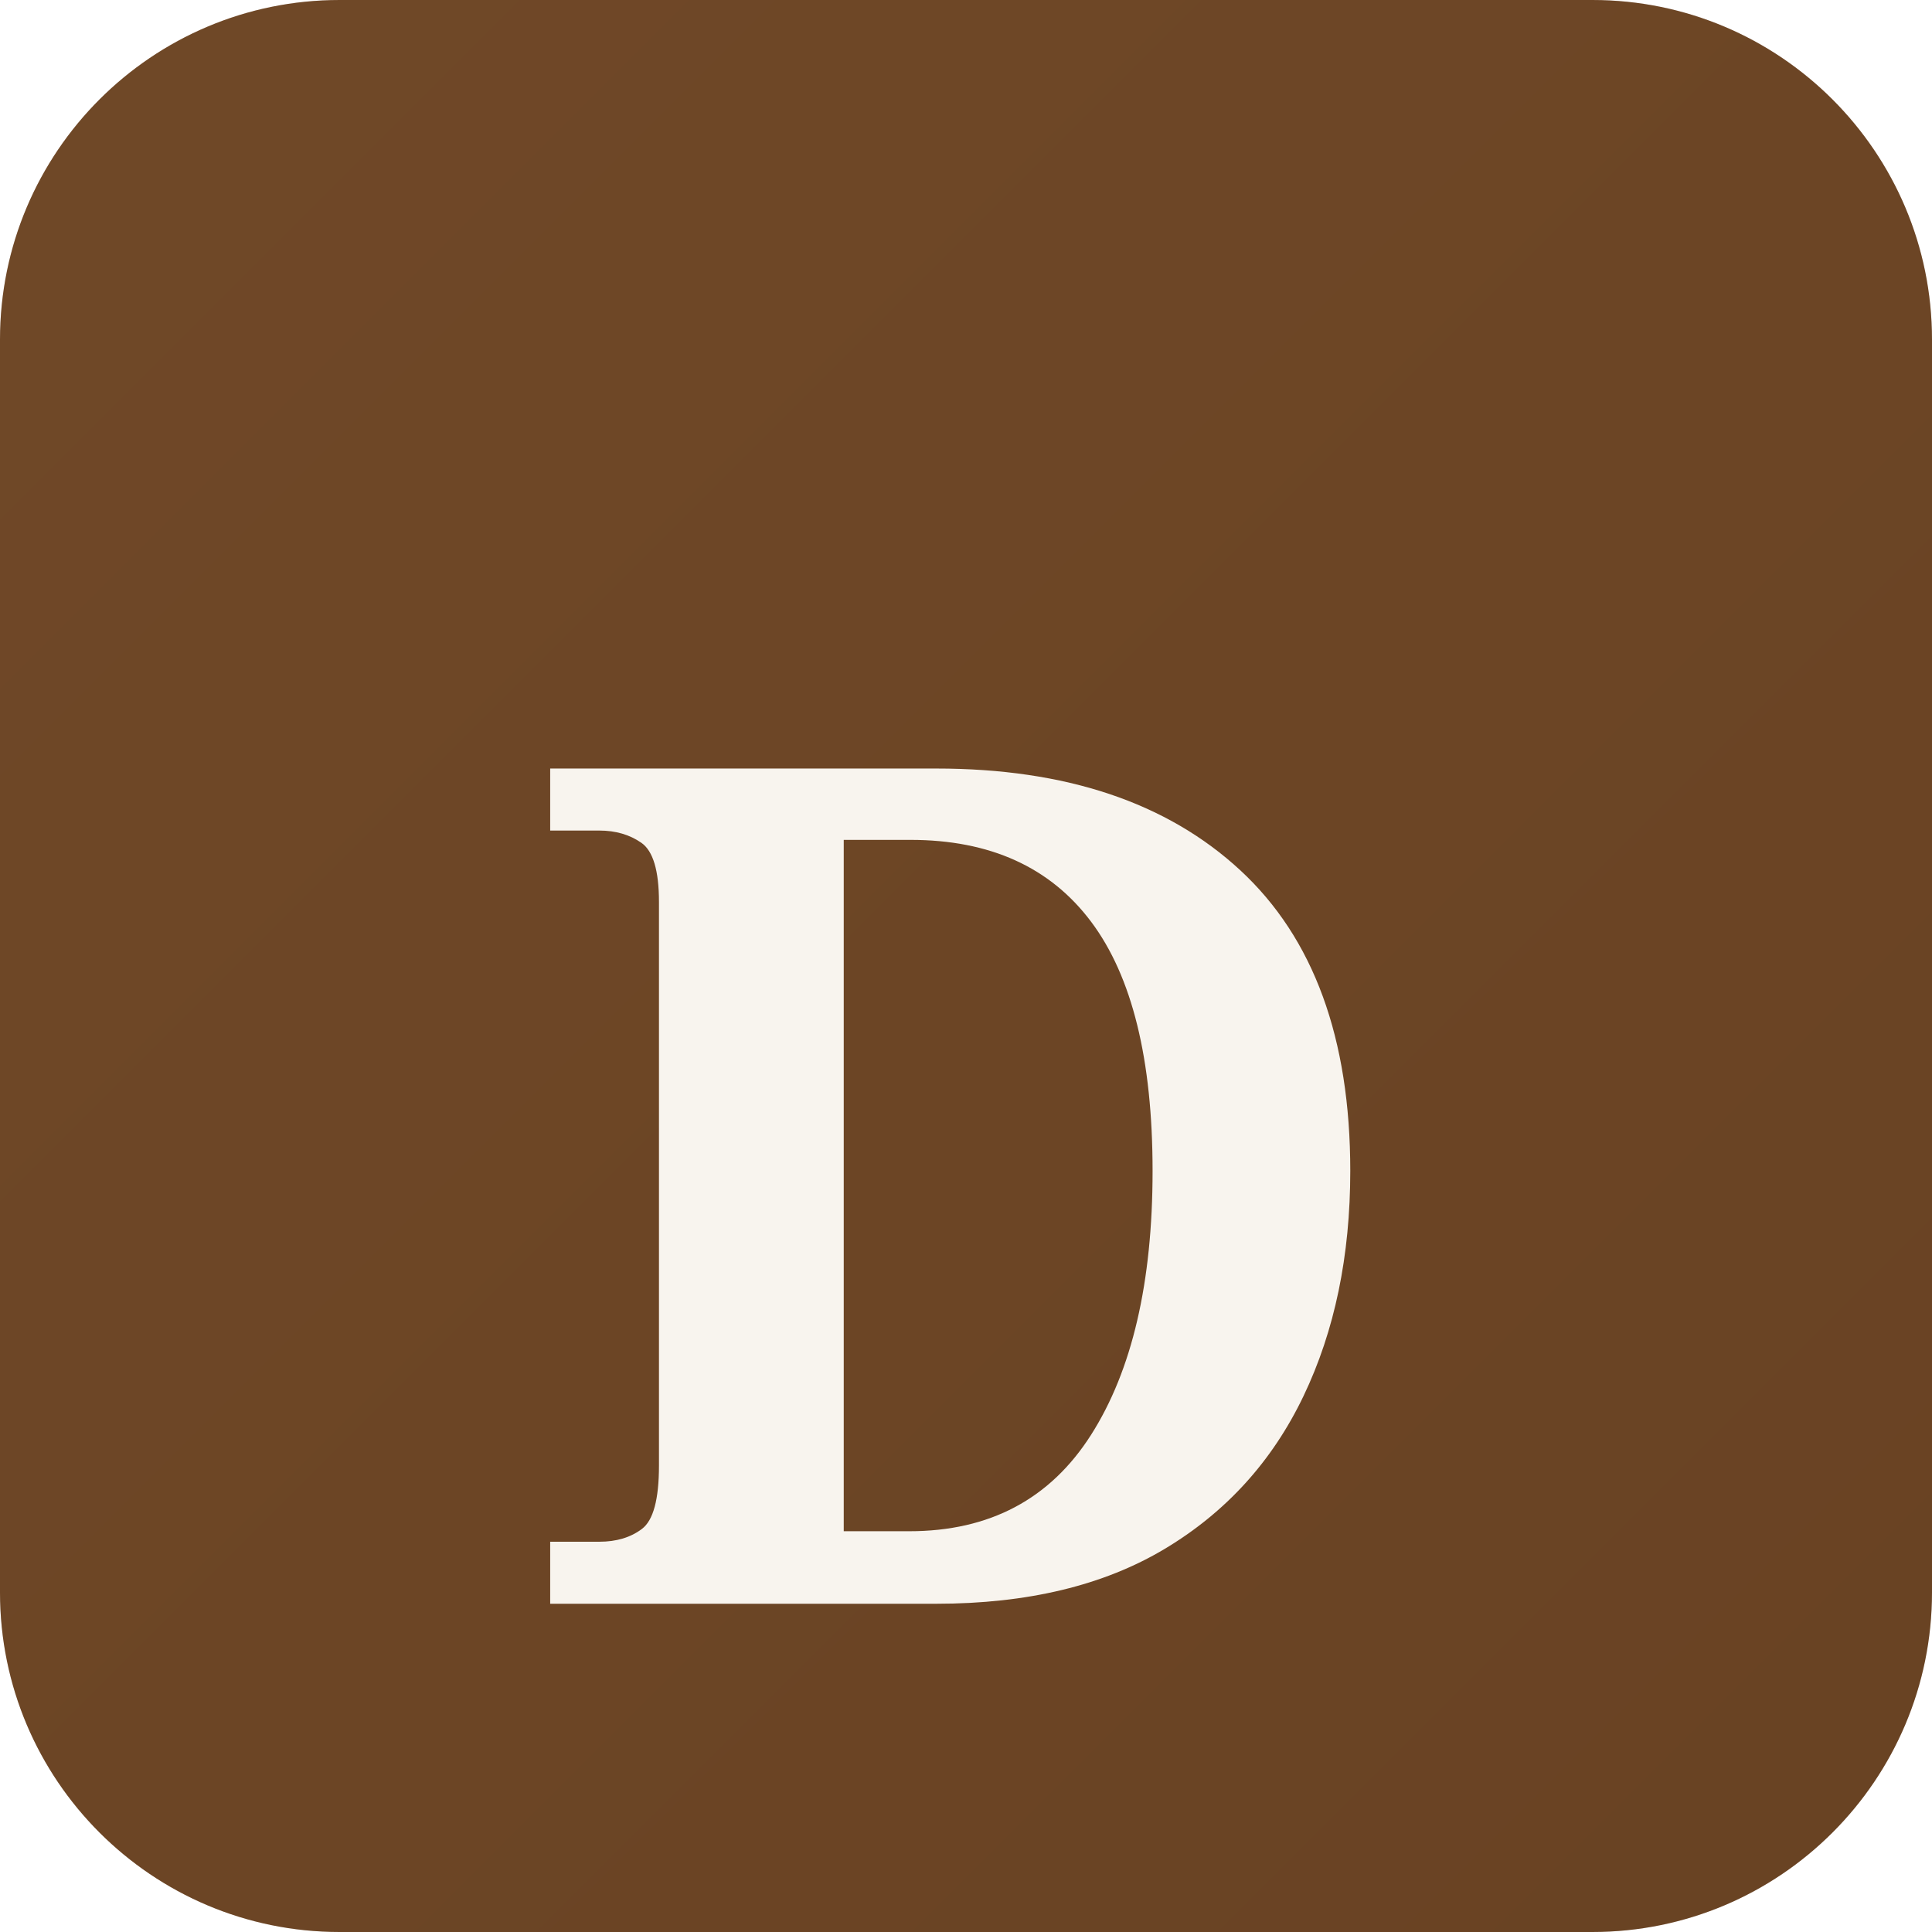
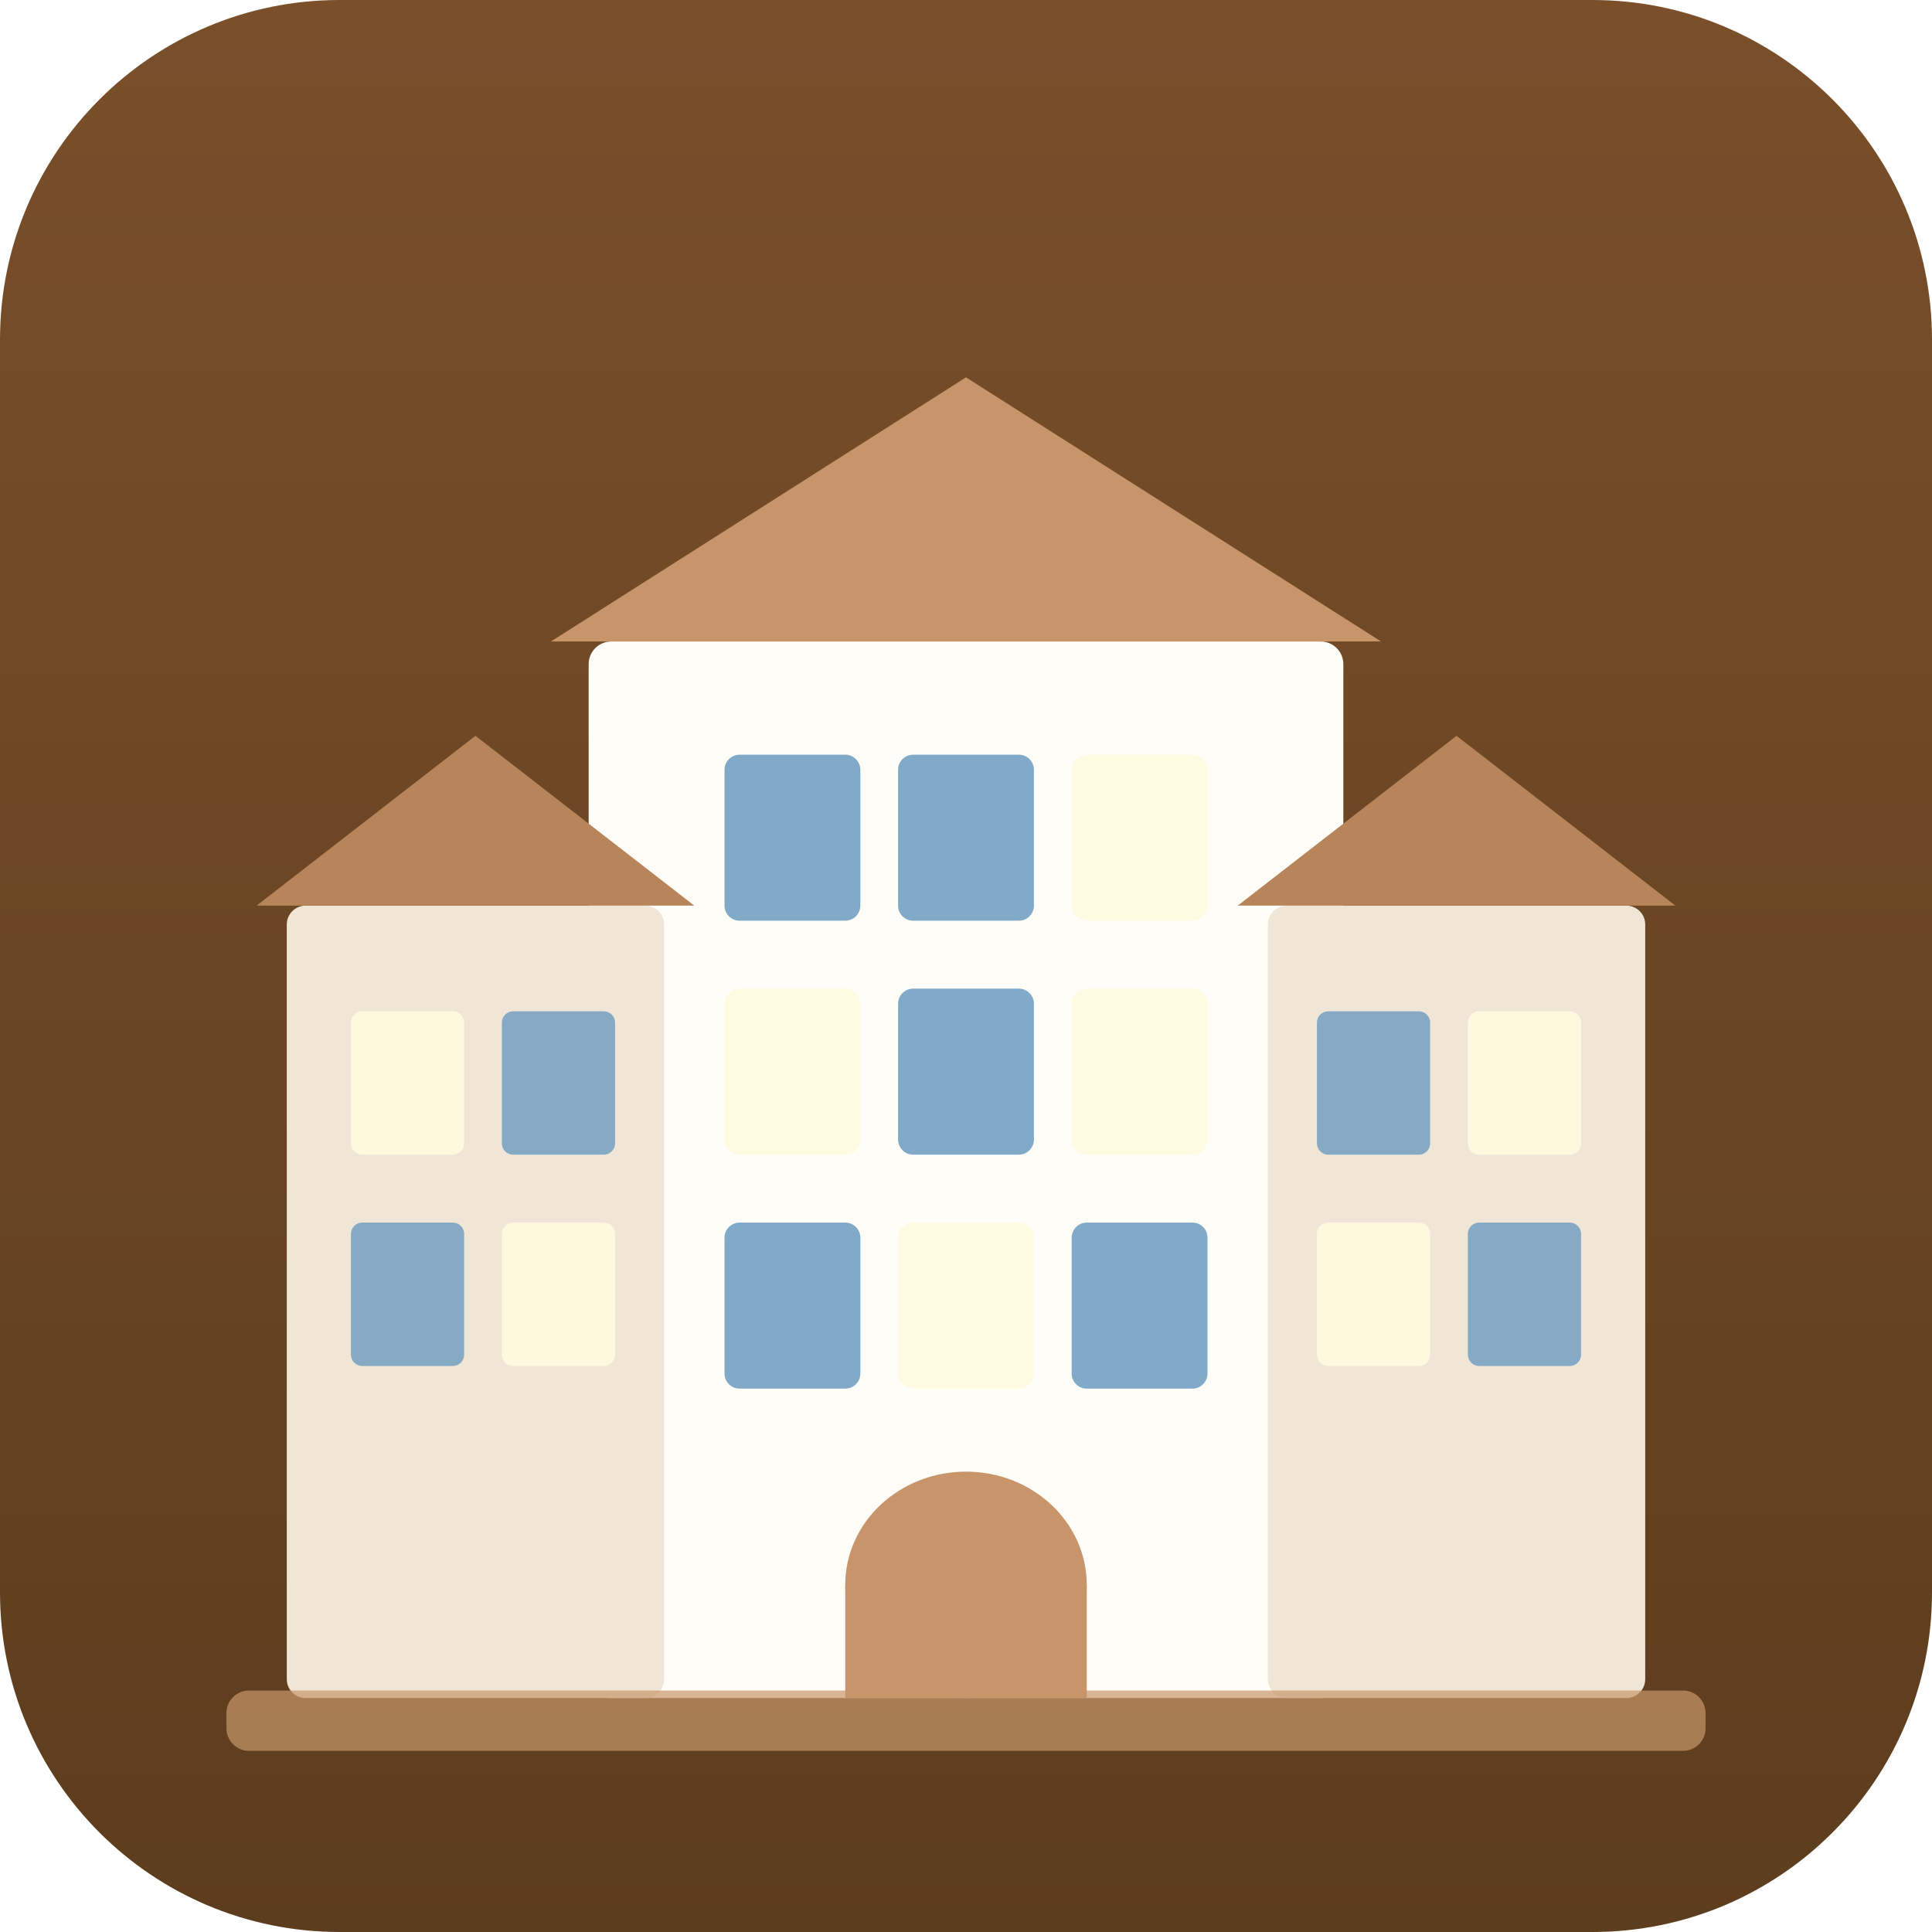
<svg xmlns="http://www.w3.org/2000/svg" viewBox="0 0 512 512">
-   <rect width="512" height="512" rx="90" fill="#6B4423" />
-   <rect width="512" height="512" rx="90" fill="url(#grain)" opacity="0.15" />
  <defs>
-     <linearGradient id="grain" x1="0" y1="0" x2="1" y2="1">
-       <stop offset="0%" stop-color="#8B6040" />
-       <stop offset="100%" stop-color="#5C3820" />
+     <linearGradient id="bg" x1="0" y1="0" x2="0" y2="1">
+       <stop offset="0%" stop-color="#7A4F2A" />
+       <stop offset="100%" stop-color="#5C3D1E" />
    </linearGradient>
  </defs>
-   <text x="50%" y="62%" dominant-baseline="middle" text-anchor="middle" font-family="Georgia,serif" font-size="310" font-weight="bold" fill="#FFFDF8" opacity="0.95">D</text>
+   <rect width="512" height="512" rx="90" fill="url(#bg)" />
+   <rect x="156" y="170" width="200" height="280" rx="6" fill="#FFFDF8" />
+   <rect x="76" y="240" width="100" height="210" rx="5" fill="#F0E6D8" />
+   <rect x="336" y="240" width="100" height="210" rx="5" fill="#F0E6D8" />
+   <polygon points="146,170 256,100 366,170" fill="#C8956A" />
+   <polygon points="68,240 126,195 184,240" fill="#B8855A" />
+   <polygon points="328,240 386,195 444,240" fill="#B8855A" />
+   <rect x="192" y="200" width="36" height="44" rx="4" fill="#6B9BBF" opacity="0.85" />
+   <rect x="238" y="200" width="36" height="44" rx="4" fill="#6B9BBF" opacity="0.85" />
+   <rect x="284" y="200" width="36" height="44" rx="4" fill="#FFFAE0" opacity="0.9" />
+   <rect x="192" y="262" width="36" height="44" rx="4" fill="#FFFAE0" opacity="0.9" />
+   <rect x="238" y="262" width="36" height="44" rx="4" fill="#6B9BBF" opacity="0.85" />
+   <rect x="284" y="262" width="36" height="44" rx="4" fill="#FFFAE0" opacity="0.9" />
+   <rect x="192" y="324" width="36" height="44" rx="4" fill="#6B9BBF" opacity="0.85" />
+   <rect x="238" y="324" width="36" height="44" rx="4" fill="#FFFAE0" opacity="0.9" />
+   <rect x="284" y="324" width="36" height="44" rx="4" fill="#6B9BBF" opacity="0.85" />
+   <rect x="224" y="390" width="64" height="60" rx="32" fill="#C8956A" />
+   <rect x="224" y="420" width="64" height="30" fill="#C8956A" />
+   <rect x="93" y="268" width="30" height="38" rx="3" fill="#FFFAE0" opacity="0.9" />
+   <rect x="133" y="268" width="30" height="38" rx="3" fill="#6B9BBF" opacity="0.8" />
+   <rect x="93" y="324" width="30" height="38" rx="3" fill="#6B9BBF" opacity="0.8" />
+   <rect x="133" y="324" width="30" height="38" rx="3" fill="#FFFAE0" opacity="0.9" />
+   <rect x="349" y="268" width="30" height="38" rx="3" fill="#6B9BBF" opacity="0.8" />
+   <rect x="389" y="268" width="30" height="38" rx="3" fill="#FFFAE0" opacity="0.9" />
+   <rect x="349" y="324" width="30" height="38" rx="3" fill="#FFFAE0" opacity="0.9" />
+   <rect x="389" y="324" width="30" height="38" rx="3" fill="#6B9BBF" opacity="0.8" />
+   <rect x="60" y="448" width="392" height="16" rx="6" fill="#C8956A" opacity="0.7" />
</svg>
